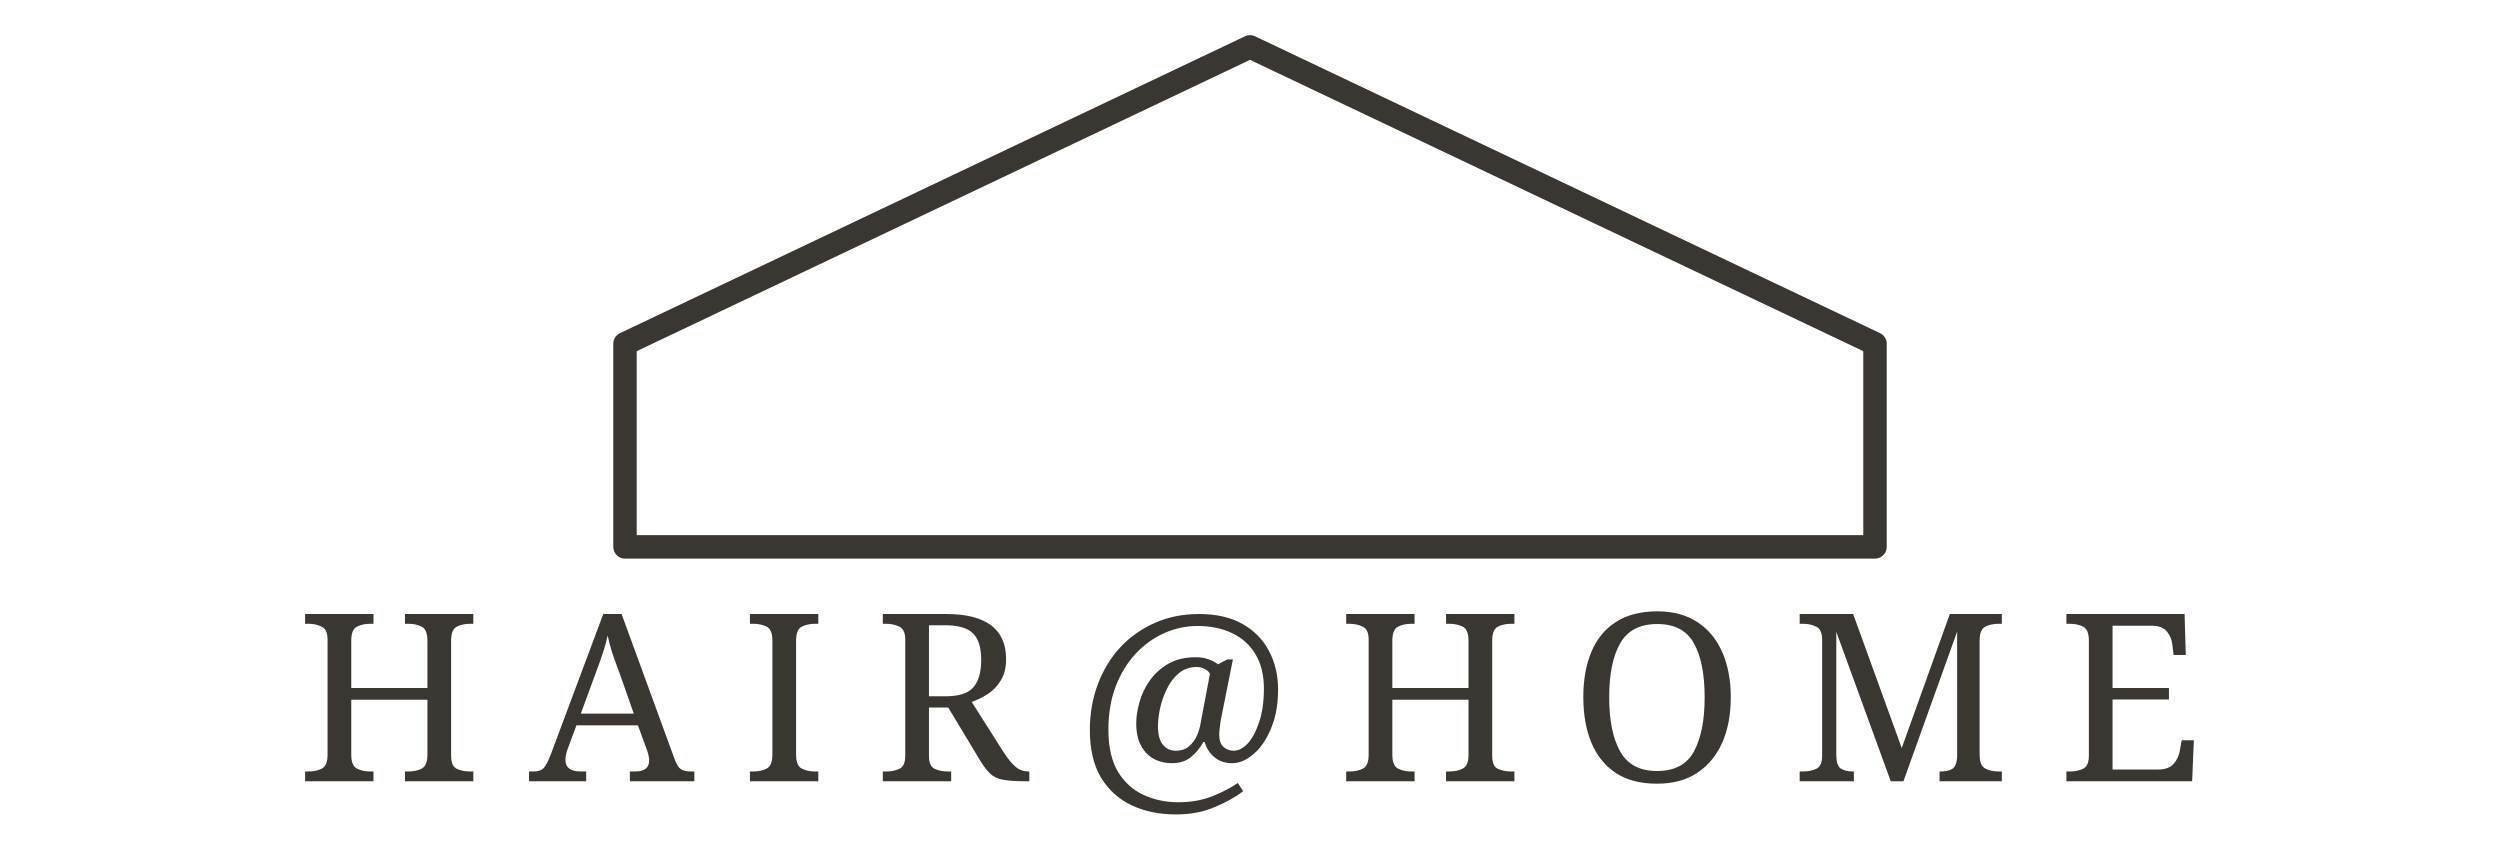
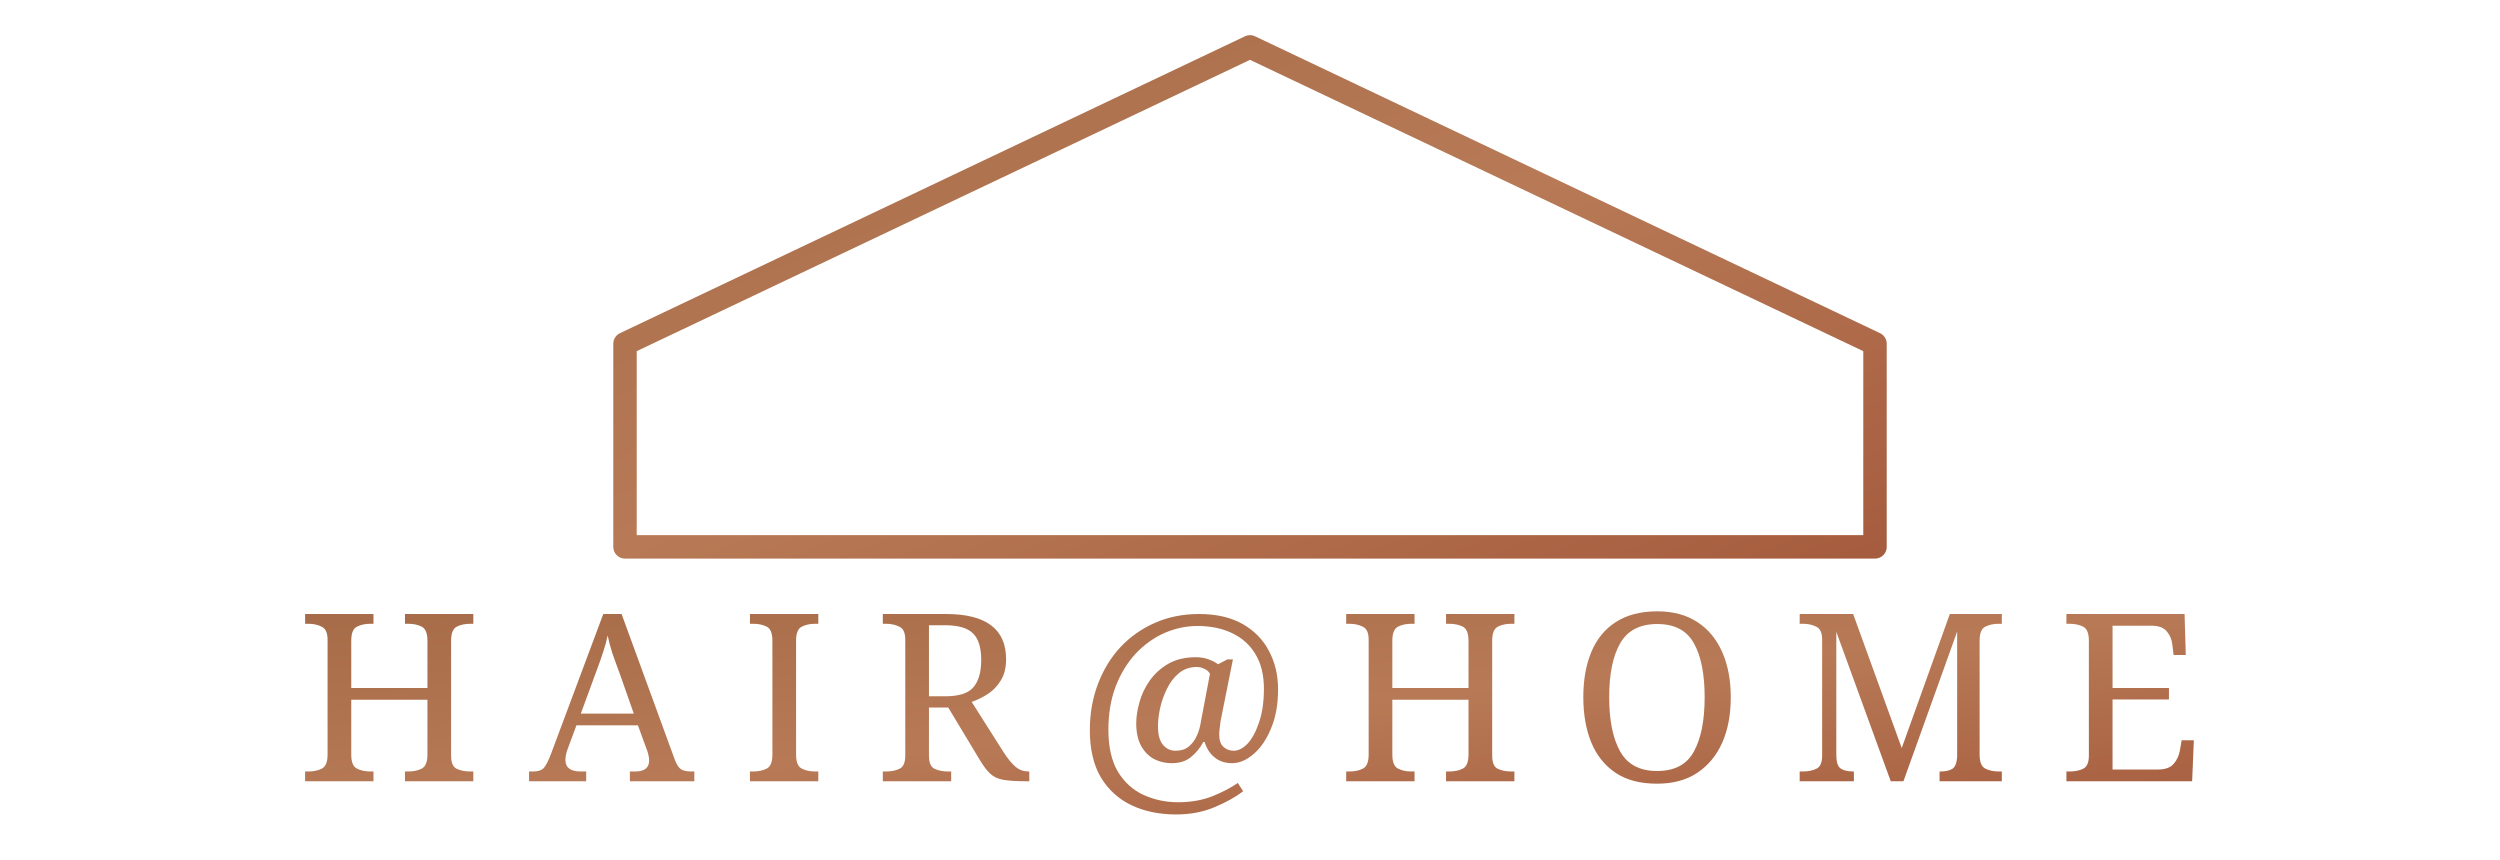
<svg xmlns="http://www.w3.org/2000/svg" viewBox="0 0 160 55">
-   <path d="M80 3 L120 22 L120 35 L40 35 L40 22 Z" fill="none" stroke="#3a3632" stroke-width="1.5" stroke-linejoin="round" />
-   <text x="80" y="50" font-family="Georgia, serif" font-size="15" font-weight="500" fill="#3a3632" text-anchor="middle" letter-spacing="3">HAIR@HOME</text>
+   <defs>
+     <linearGradient id="copperGradient" x1="0%" y1="0%" x2="100%" y2="100%">
+       <stop offset="0%" style="stop-color:#A66B48" />
+       <stop offset="50%" style="stop-color:#B87A56" />
+       <stop offset="100%" style="stop-color:#A65D3F" />
+     </linearGradient>
+   </defs>
+   <path d="M80 3 L120 22 L120 35 L40 35 L40 22 Z" fill="none" stroke="url(#copperGradient)" stroke-width="1.5" stroke-linejoin="round" />
+   <text x="80" y="50" font-family="Georgia, serif" font-size="15" font-weight="500" fill="url(#copperGradient)" text-anchor="middle" letter-spacing="3">HAIR@HOME</text>
</svg>
